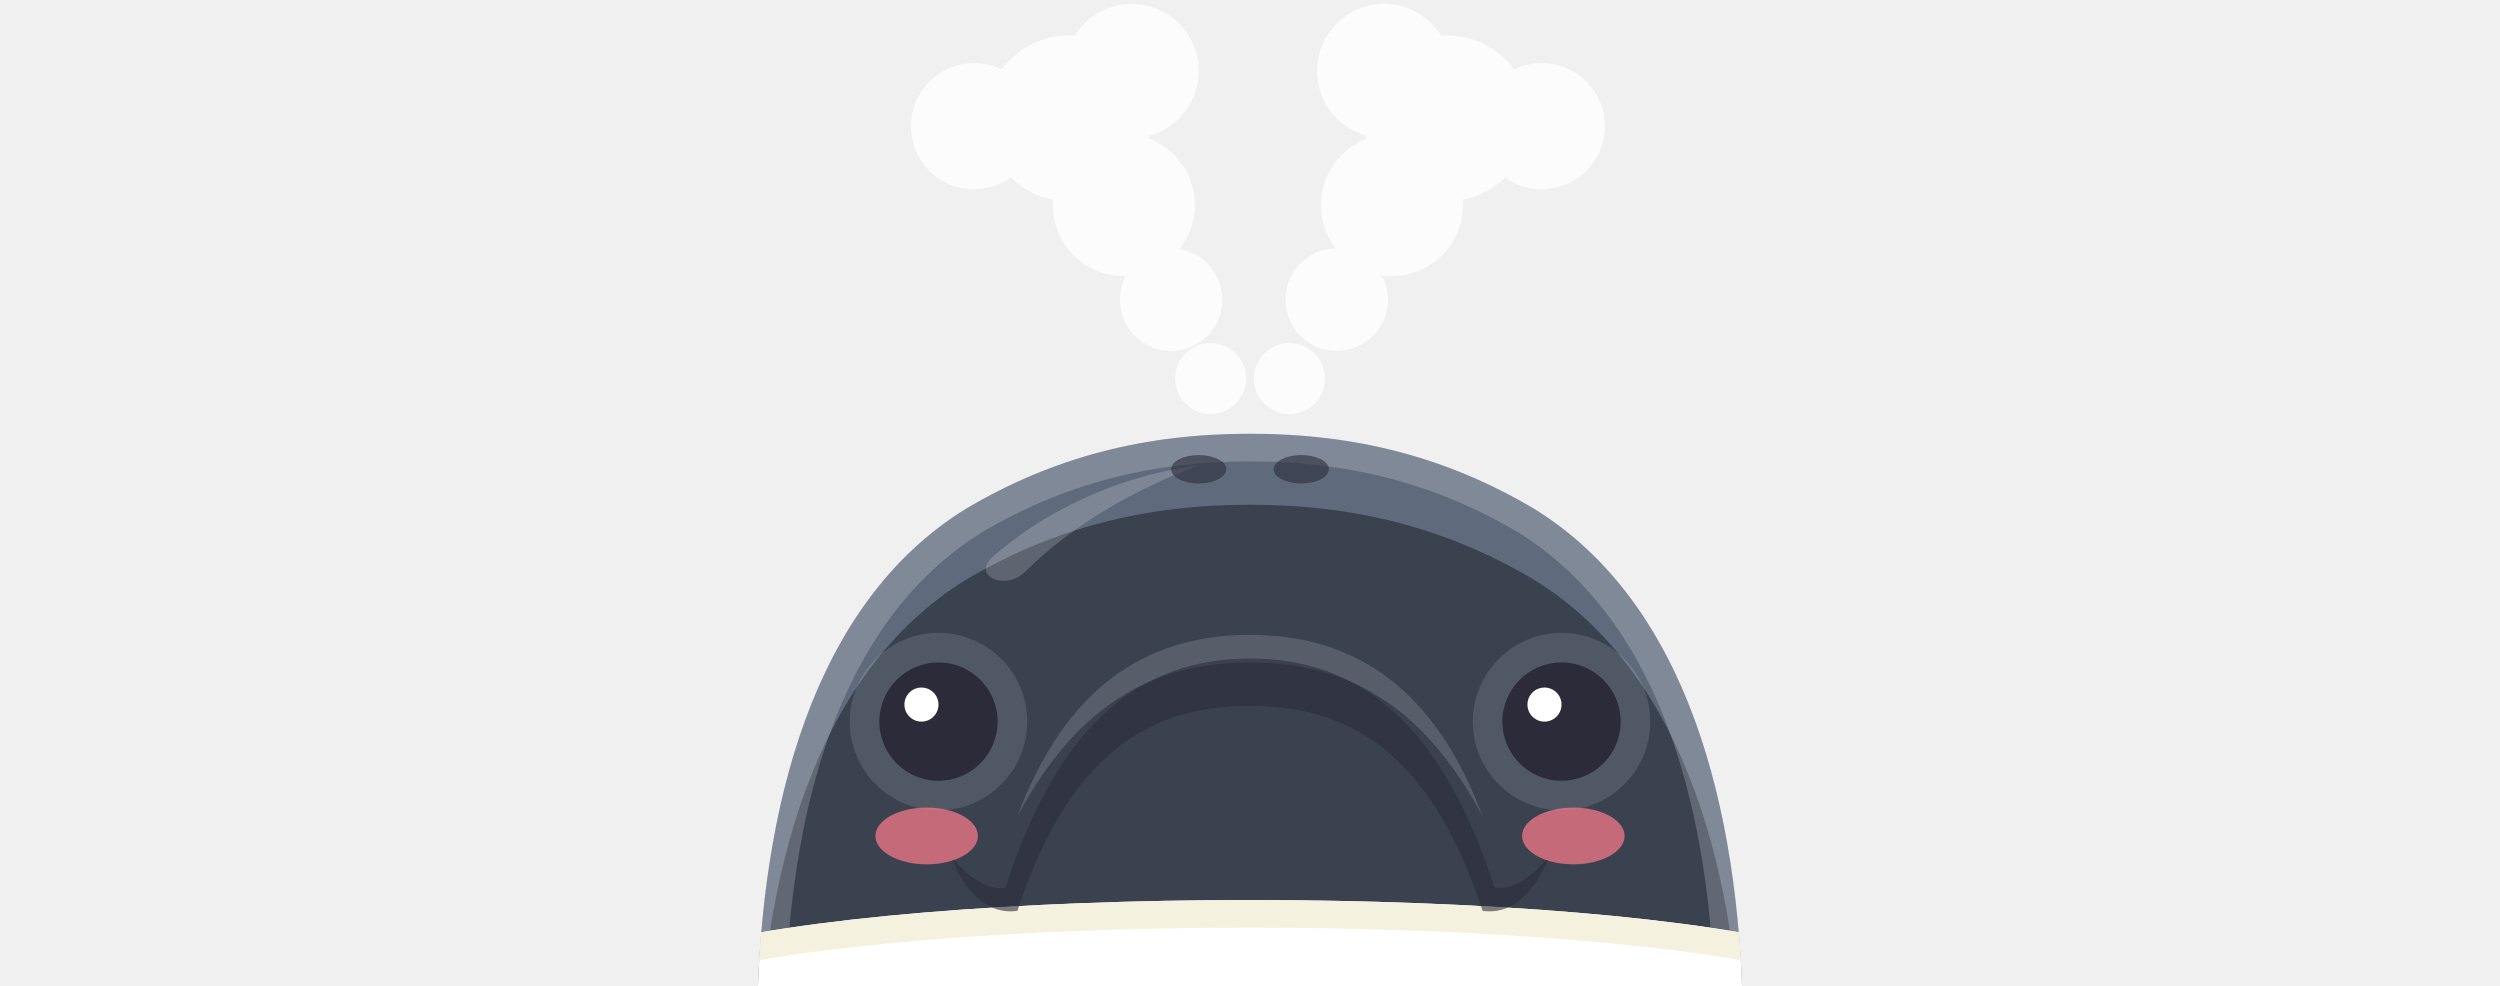
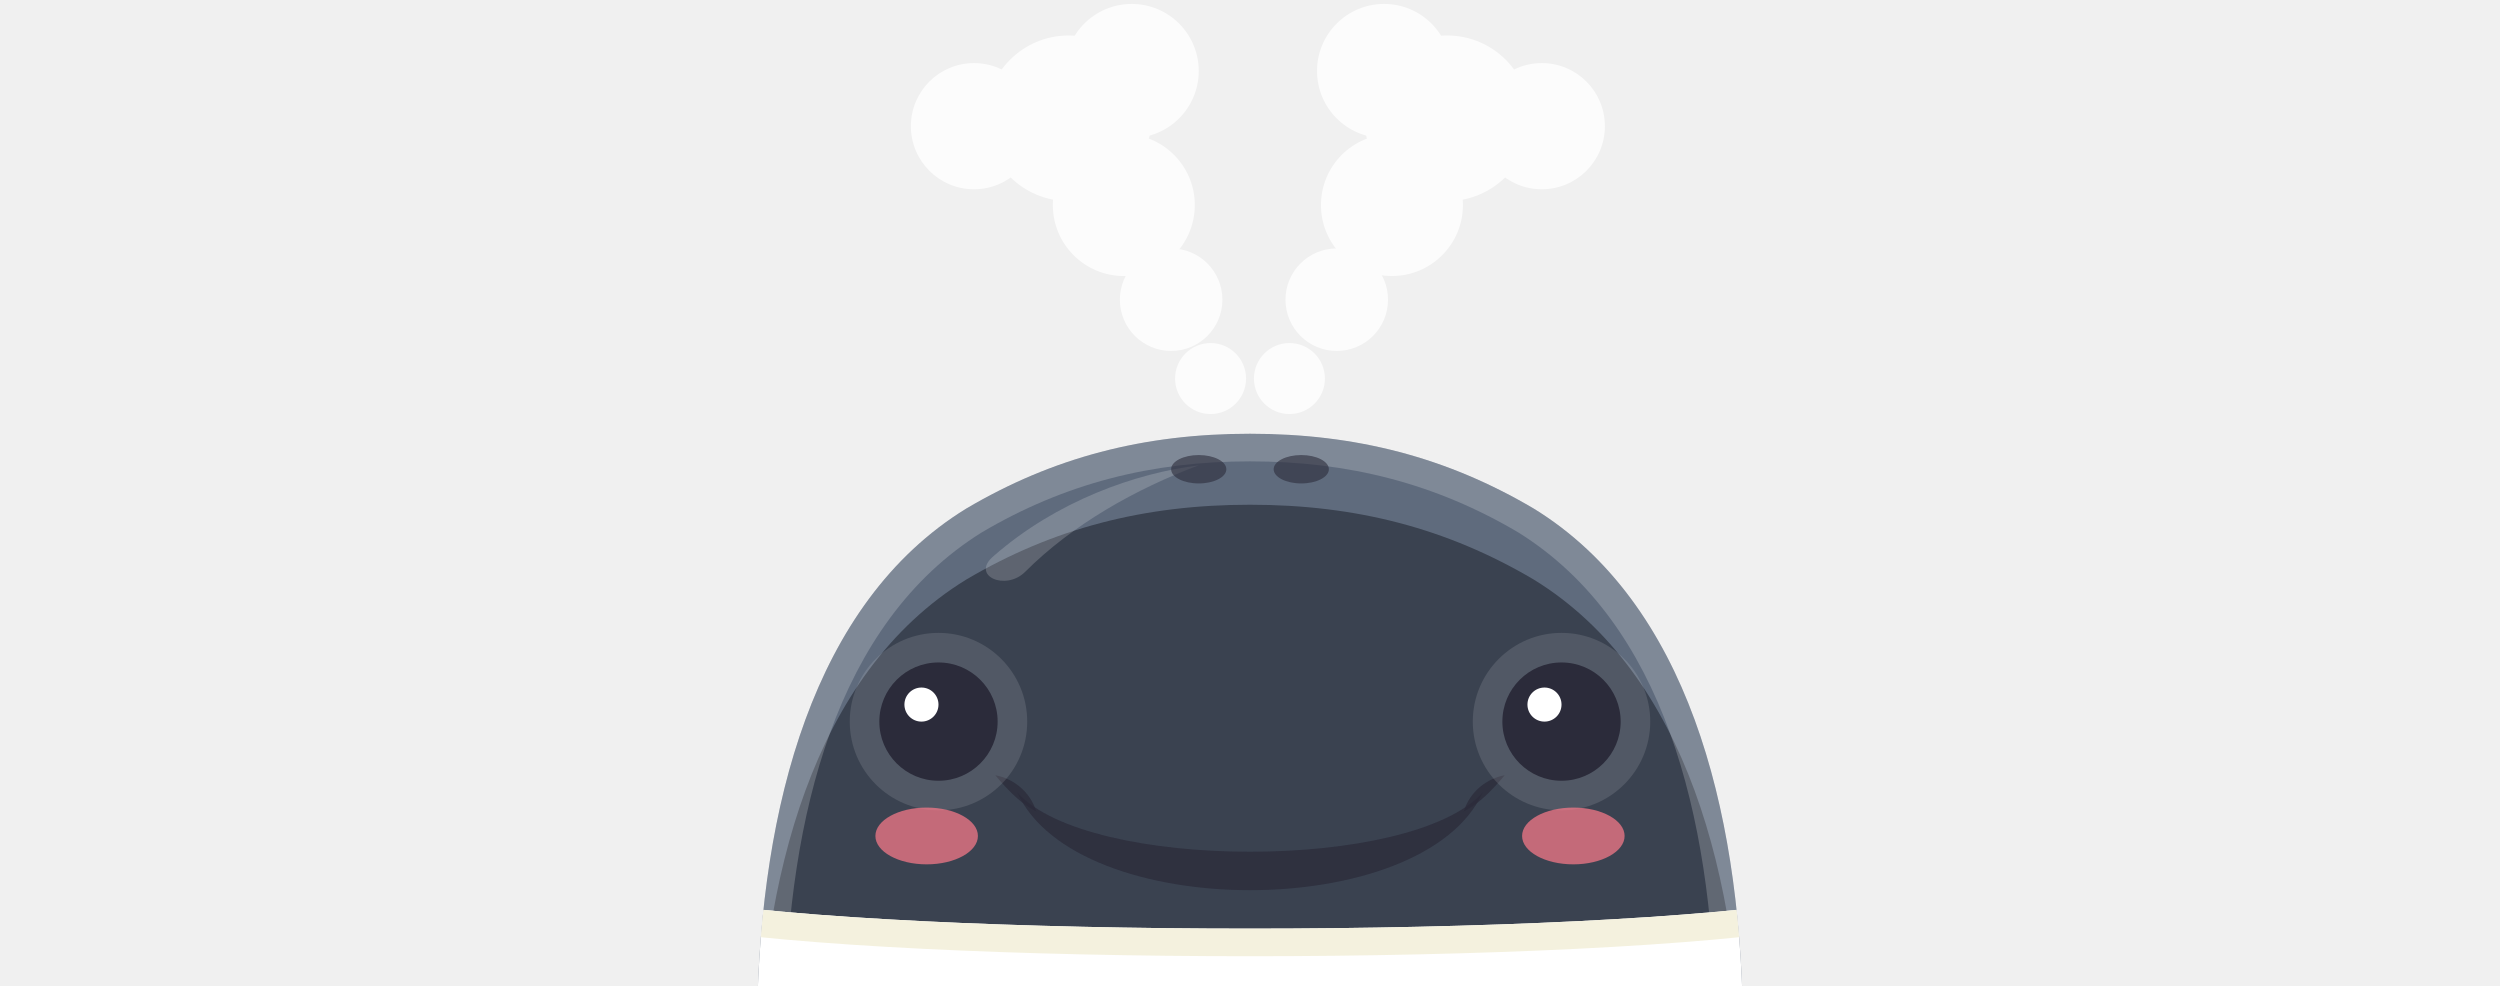
<svg xmlns="http://www.w3.org/2000/svg" viewBox="14 -4.5 317 125">
  <clipPath id="bowhead-whale-listening-body">
    <path d="M110 124 C 110.5 98, 117 72, 136.5 60 C 147.5 53.5, 159 50.5, 172.5 50.5 C 186 50.5, 197.5 53.5, 208.5 60 C 228 72, 234.5 98, 235 124 Z" />
  </clipPath>
  <path d="M110 124 C 110.5 98, 117 72, 136.5 60 C 147.5 53.5, 159 50.5, 172.5 50.5 C 186 50.5, 197.5 53.5, 208.5 60 C 228 72, 234.5 98, 235 124 Z" fill="#5f6b7d" />
  <g clip-path="url(#bowhead-whale-listening-body)">
    <path d="M110 133 C 110.5 107, 117 81, 136.5 69 C 147.5 62.5, 159 59.5, 172.5 59.5 C 186 59.5, 197.5 62.5, 208.5 69 C 228 81, 234.5 107, 235 133 Z" fill="#3a4250" />
    <path d="M113.5 124 C 114 99, 120 74.5, 138.5 63 C 149 56.8, 160 54, 172.5 54 C 185 54, 196 56.8, 206.5 63 C 225 74.5, 231 99, 231.5 124 L 240 124 L 240 40 L 105 40 L 105 124 Z" fill="#ffffff" opacity="0.2" />
-     <path d="M100 130 L 100 116 C 130 107.5, 215 107.5, 245 116 L 245 130 Z" fill="#ffffff" />
-     <path d="M100 116 C 130 107.5, 215 107.5, 245 116 L 245 119.5 C 215 111, 130 111, 100 119.5 Z" fill="#f4f1de" />
+     <path d="M100 130 L 100 109.5 C 130 114.5, 215 114.5, 245 109.5 L 245 130 Z" fill="#ffffff" />
+     <path d="M100 109.5 C 130 114.5, 215 114.5, 245 109.5 L 245 113 C 215 118, 130 118, 100 113 Z" fill="#f4f1de" />
  </g>
-   <path d="M143 99 C 149 83, 159 76, 172.5 76 C 186 76, 196 83, 202 99 C 195 86, 186 79.5, 172.5 79.5 C 159 79.5, 150 86, 143 99 Z" fill="#ffffff" opacity="0.15" />
-   <path d="M134.5 104 C 137 107, 139.5 108.5, 141.5 108 C 148 88, 158 79, 172.5 79 C 187 79, 197 88, 203.5 108 C 205.5 108.5, 208 107, 210.5 104 C 208.5 109, 205.5 111.5, 202 111 C 196 93, 187 85, 172.5 85 C 158 85, 149 93, 143 111 C 139.5 111.5, 136.5 109, 134.5 104 Z" fill="#2b2b3a" opacity="0.6" />
+   <path d="M143 96 C 152 106, 193 106, 202 96 C 194.5 112.5, 150.5 112.5, 143 96 Z" fill="#2b2b3a" opacity="0.75" />
+   <path d="M140.2 93.8 C 142.4 94.2, 144.6 95.8, 145.4 98.4 C 143.8 97.6, 142.2 96.2, 140.2 93.8 Z M204.8 93.8 C 202.6 94.2, 200.4 95.8, 199.6 98.4 C 201.2 97.6, 202.8 96.2, 204.8 93.8 Z" fill="#2b2b3a" opacity="0.75" />
  <path d="M140 66 C 148 59, 158 55.5, 166 54.5 C 158 57.5, 150 62, 144 68 C 141.5 70.5, 137 68.5, 140 66 Z" fill="#ffffff" opacity="0.18" />
  <ellipse cx="166" cy="55" rx="3.5" ry="1.8" fill="#2b2b3a" opacity="0.6" />
  <ellipse cx="179" cy="55" rx="3.5" ry="1.8" fill="#2b2b3a" opacity="0.6" />
  <circle cx="133" cy="87" r="11.25" fill="#ffffff" opacity="0.12" />
  <circle cx="133" cy="87" r="7.5" fill="#2b2b3a" />
  <circle cx="130.84" cy="84.84" r="2.16" fill="#ffffff" />
  <circle cx="212" cy="87" r="11.25" fill="#ffffff" opacity="0.12" />
  <circle cx="212" cy="87" r="7.5" fill="#2b2b3a" />
  <circle cx="209.84" cy="84.84" r="2.16" fill="#ffffff" />
  <ellipse cx="131.5" cy="101.5" rx="6.5" ry="3.6" fill="#ff7a8a" opacity="0.7" />
  <ellipse cx="213.5" cy="101.5" rx="6.5" ry="3.6" fill="#ff7a8a" opacity="0.7" />
  <g class="part-pulse">
    <g fill="#ffffff" opacity="0.8">
      <circle cx="167.5" cy="43.5" r="4.5" />
      <circle cx="162.5" cy="33.5" r="6.5" />
      <circle cx="156.5" cy="21.5" r="9" />
      <circle cx="149.5" cy="10.5" r="10.5" />
      <circle cx="137.5" cy="11.5" r="8" />
      <circle cx="157.5" cy="4.5" r="8.5" />
      <circle cx="177.5" cy="43.5" r="4.5" />
      <circle cx="183.5" cy="33.5" r="6.5" />
      <circle cx="190.5" cy="21.5" r="9" />
      <circle cx="197.5" cy="10.5" r="10.5" />
      <circle cx="209.5" cy="11.5" r="8" />
      <circle cx="189.5" cy="4.5" r="8.5" />
    </g>
  </g>
</svg>
